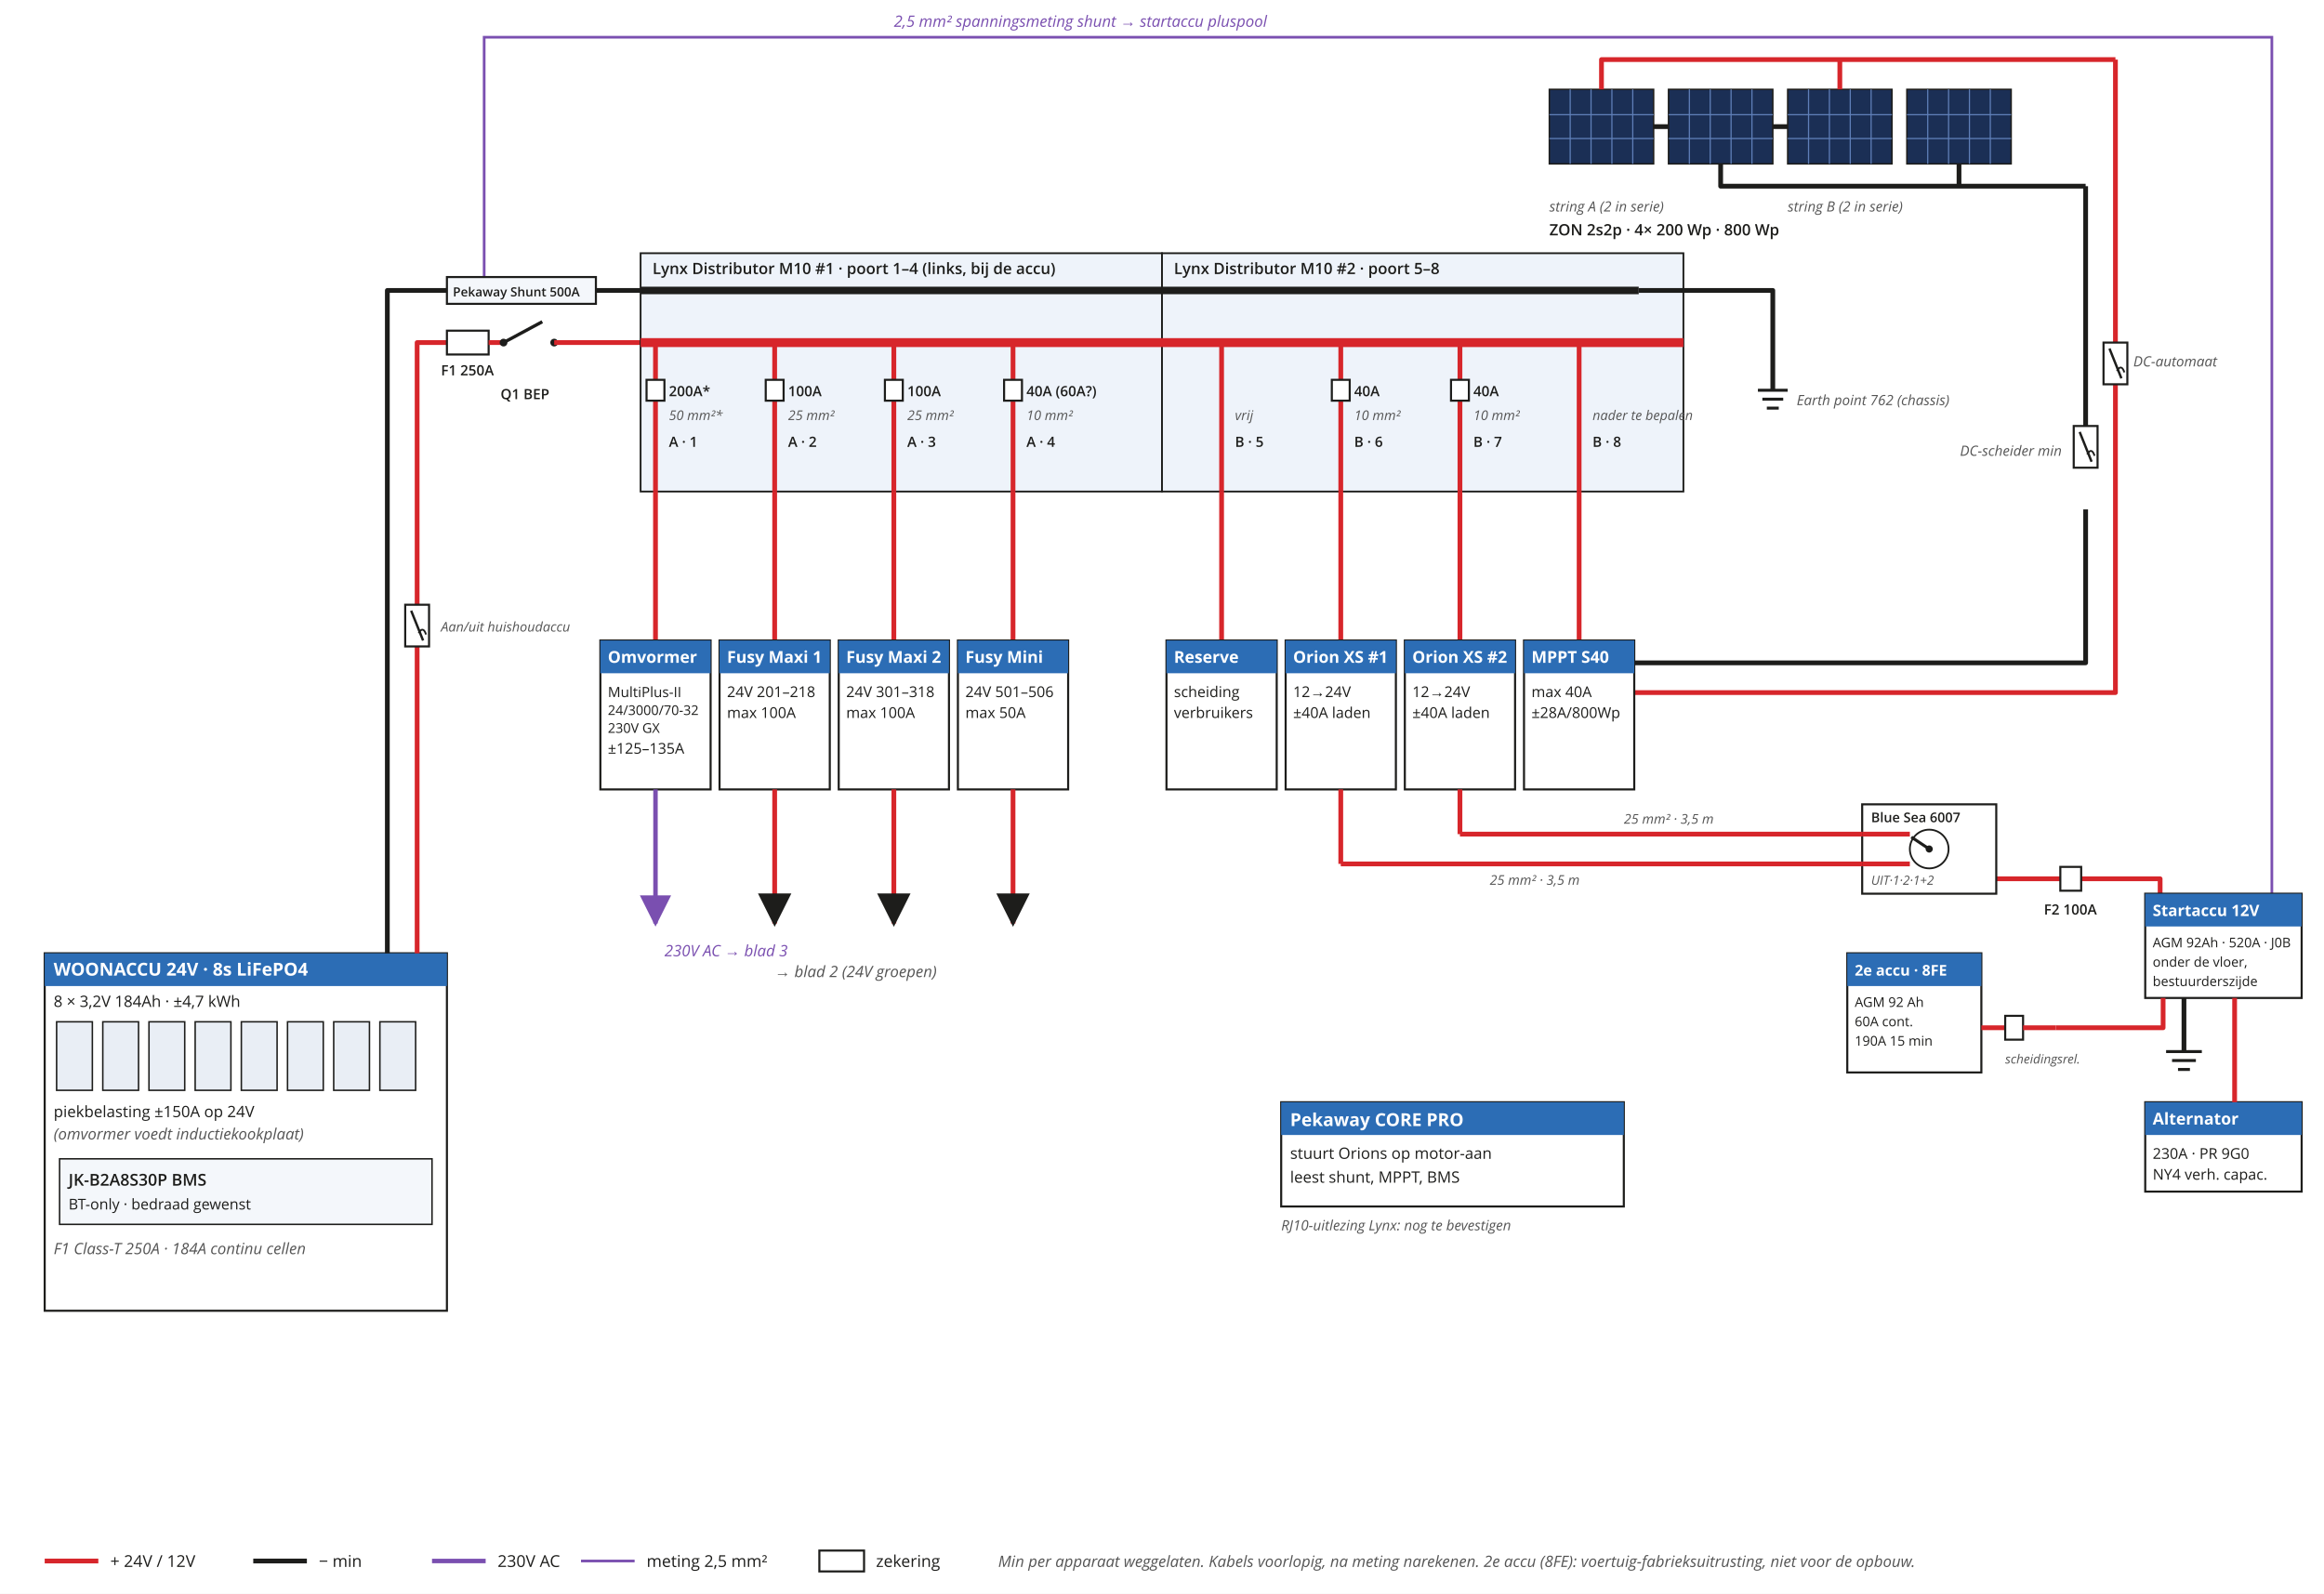
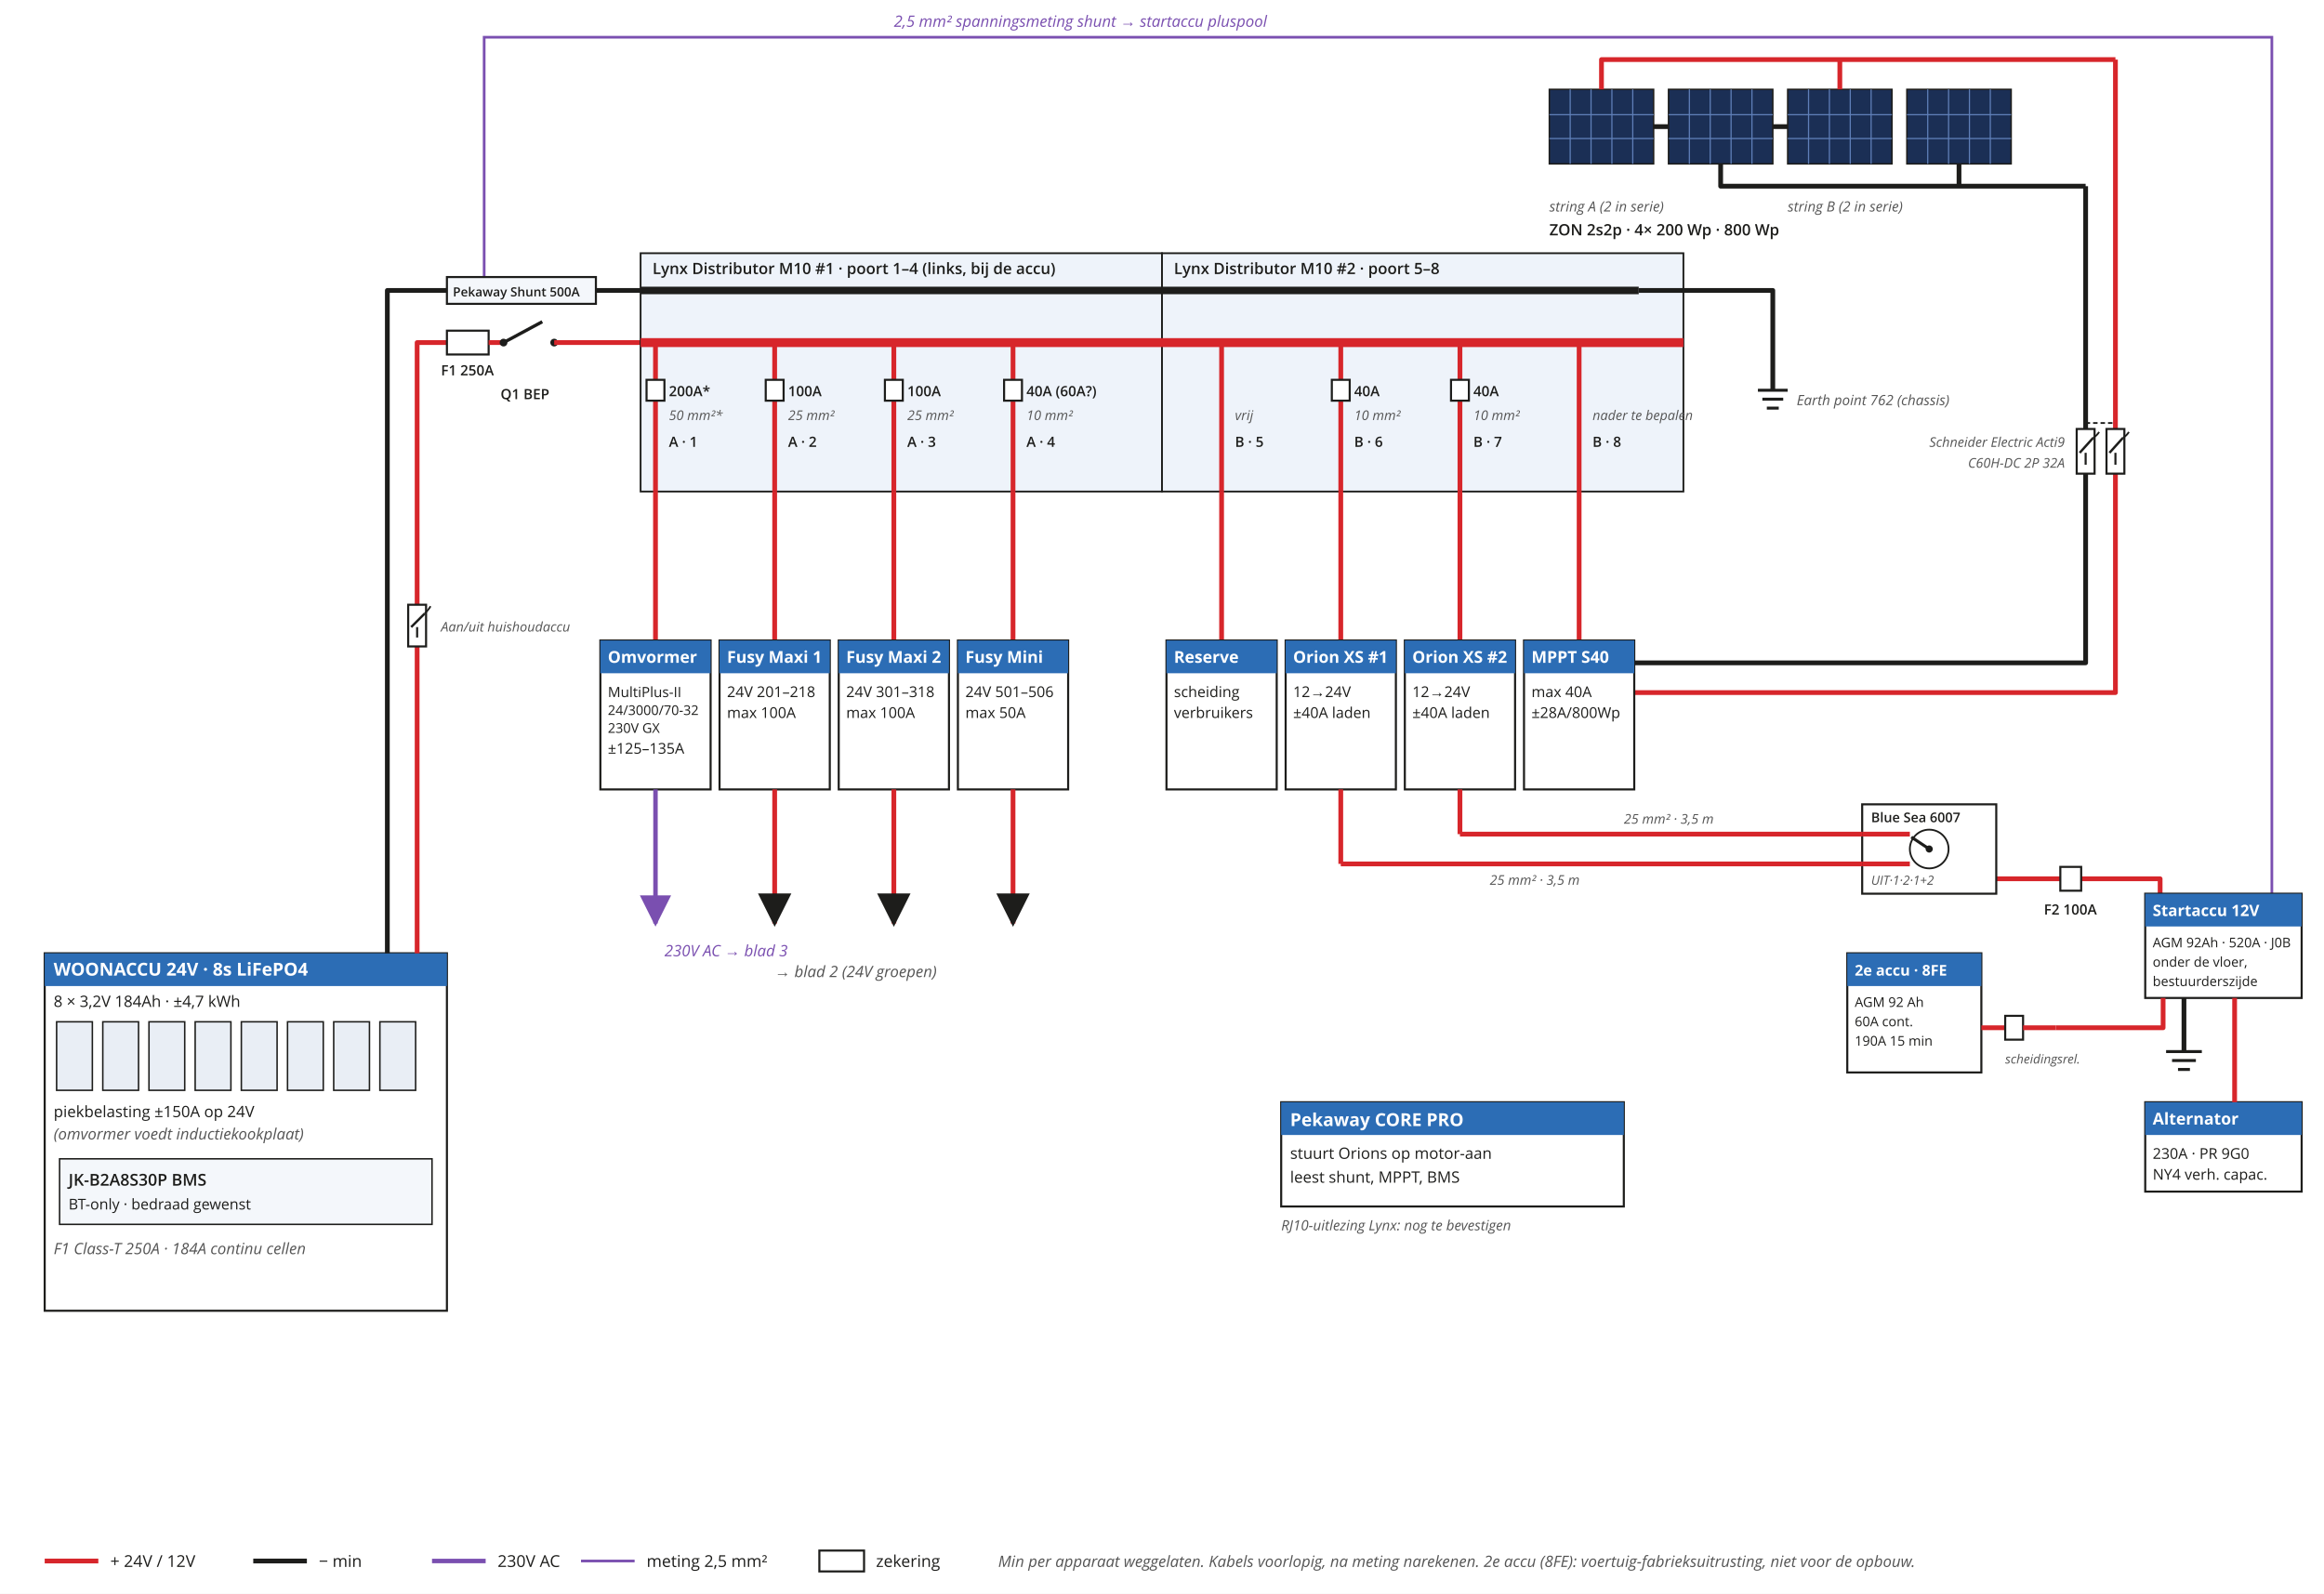
<svg xmlns="http://www.w3.org/2000/svg" viewBox="0 0 1560 1070" role="img" aria-label="Blad 1 energie en laden: woonaccu links onder, Lynx A en B midden met poorten 1 tot 8, zon 2s2p rechtsboven, 12V voertuigdelen rechts.">
  <rect width="100%" height="100%" fill="#fff" />
  <defs>
    <style>.p{stroke:#d7262b;stroke-width:3.2;fill:none;stroke-linejoin:round}
.n{stroke:#1d1d1b;stroke-width:3.2;fill:none;stroke-linejoin:round}
.ac{stroke:#7a4fb0;stroke-width:3;fill:none}
.box{fill:#fff;stroke:#1d1d1b;stroke-width:1.4}
.hd{fill:#2c6db5}
.ht{fill:#fff;font:700 12px 'Open Sans',Arial,sans-serif}
.bt{fill:#1d1d1b;font:400 11px 'Open Sans',Arial,sans-serif}
.lb{fill:#1d1d1b;font:600 11px 'Open Sans',Arial,sans-serif}
.cb{fill:#555;font:italic 400 10.5px 'Open Sans',Arial,sans-serif}
.fz{fill:#fff;stroke:#1d1d1b;stroke-width:1.4}
.fr{fill:#eef3fa;stroke:#1d1d1b;stroke-width:1.2}
.pv{fill:#1b2f55;stroke:#1d1d1b}
</style>
    <marker id="ar" viewBox="0 0 10 10" refX="9" refY="5" markerWidth="7" markerHeight="7" orient="auto-start-reverse">
      <path d="M0 0L10 5L0 10z" fill="#1d1d1b" />
    </marker>
    <marker id="arp" viewBox="0 0 10 10" refX="9" refY="5" markerWidth="7" markerHeight="7" orient="auto-start-reverse">
      <path d="M0 0L10 5L0 10z" fill="#7a4fb0" />
    </marker>
    <g id="pvp">
      <rect width="70" height="50" class="pv" />
      <path d="M0 17H70M0 33H70M14 0V50M28 0V50M42 0V50M56 0V50" stroke="#5f7fb8" stroke-width=".8" />
    </g>
  </defs>
  <use href="#pvp" x="1040" y="60" />
  <use href="#pvp" x="1120" y="60" />
  <use href="#pvp" x="1200" y="60" />
  <use href="#pvp" x="1280" y="60" />
  <path d="M1110 85H1120" class="n" />
  <path d="M1190 85H1200" class="n" />
  <path d="M1075 60V40H1420" class="p" />
  <path d="M1155 110V125H1400" class="n" />
  <path d="M1235 60V40" class="p" />
  <path d="M1315 110V125" class="n" />
  <text x="1040" y="142" class="cb" style="font-size:9.5px">string A (2 in serie)</text>
  <text x="1200" y="142" class="cb" style="font-size:9.5px">string B (2 in serie)</text>
  <text x="1040" y="158" class="lb" style="font-size:10.5px">ZON 2s2p · 4× 200 Wp · 800 Wp</text>
  <path d="M1420 40V465H1097" class="p" />
-   <path d="M1400 125V286M1400 342V445H1097" class="n" />
-   <rect x="1392" y="286" width="16" height="28" fill="#fff" stroke="#1d1d1b" stroke-width="1.4" />
-   <path d="M1396 290L1404 310" stroke="#1d1d1b" stroke-width="1.6" />
-   <path d="M1401 305Q1404 300 1406 306" stroke="#1d1d1b" stroke-width="1.2" fill="none" />
-   <text x="1384" y="306" class="cb" style="font-size:9.5px" text-anchor="end">DC-scheider min</text>
-   <rect x="1412" y="230" width="16" height="28" fill="#fff" stroke="#1d1d1b" stroke-width="1.4" />
-   <path d="M1416 234L1424 254" stroke="#1d1d1b" stroke-width="1.6" />
-   <path d="M1421 249Q1424 244 1426 250" stroke="#1d1d1b" stroke-width="1.2" fill="none" />
-   <text x="1432" y="246" class="cb" style="font-size:9.5px">DC-automaat</text>
+   <path d="M1400 125V445H1097" class="n" />
+   <path d="M1400 284H1420" stroke="#1d1d1b" stroke-width="1.2" stroke-dasharray="3 2" />
+   <rect x="1394" y="288" width="12" height="30" fill="#fff" stroke="#1d1d1b" stroke-width="1.4" />
+   <path d="M1400 312V304" stroke="#1d1d1b" stroke-width="1.4" />
+   <path d="M1396 304L1405 294" stroke="#1d1d1b" stroke-width="1.6" />
+   <path d="M1405 294Q1408 292 1409 290" stroke="#1d1d1b" stroke-width="1.2" fill="none" />
+   <rect x="1414" y="288" width="12" height="30" fill="#fff" stroke="#1d1d1b" stroke-width="1.4" />
+   <path d="M1420 312V304" stroke="#1d1d1b" stroke-width="1.4" />
+   <path d="M1416 304L1425 294" stroke="#1d1d1b" stroke-width="1.6" />
+   <path d="M1425 294Q1428 292 1429 290" stroke="#1d1d1b" stroke-width="1.2" fill="none" />
+   <text x="1386" y="300" class="cb" style="font-size:9px" text-anchor="end">Schneider Electric Acti9</text>
+   <text x="1386" y="314" class="cb" style="font-size:9px" text-anchor="end">C60H-DC 2P 32A</text>
  <path d="M325 187V25H1525V600" stroke="#7a4fb0" stroke-width="1.8" fill="none" />
  <text x="600" y="18" class="cb" style="fill:#7a4fb0">2,5 mm² spanningsmeting shunt → startaccu pluspool</text>
  <rect x="30" y="640" width="270" height="240" class="box" />
  <rect x="30" y="640" width="270" height="22" class="hd" />
  <text x="36" y="655" class="ht">WOONACCU 24V · 8s LiFePO4</text>
  <text x="36" y="676" class="bt" style="font-size:10.5px">8 × 3,2V 184Ah · ±4,7 kWh</text>
  <rect x="38" y="686" width="24" height="46" fill="#e9eef5" stroke="#1d1d1b" />
  <rect x="69" y="686" width="24" height="46" fill="#e9eef5" stroke="#1d1d1b" />
  <rect x="100" y="686" width="24" height="46" fill="#e9eef5" stroke="#1d1d1b" />
  <rect x="131" y="686" width="24" height="46" fill="#e9eef5" stroke="#1d1d1b" />
  <rect x="162" y="686" width="24" height="46" fill="#e9eef5" stroke="#1d1d1b" />
  <rect x="193" y="686" width="24" height="46" fill="#e9eef5" stroke="#1d1d1b" />
  <rect x="224" y="686" width="24" height="46" fill="#e9eef5" stroke="#1d1d1b" />
  <rect x="255" y="686" width="24" height="46" fill="#e9eef5" stroke="#1d1d1b" />
  <text x="36" y="750" class="bt" style="font-size:10.5px">piekbelasting ±150A op 24V</text>
  <text x="36" y="765" class="cb">(omvormer voedt inductiekookplaat)</text>
  <rect x="40" y="778" width="250" height="44" fill="#f4f7fb" stroke="#1d1d1b" />
  <text x="46" y="796" class="lb">JK-B2A8S30P BMS</text>
  <text x="46" y="812" class="bt" style="font-size:10px">BT-only · bedraad gewenst</text>
  <text x="36" y="842" class="cb">F1 Class-T 250A · 184A continu cellen</text>
  <path d="M260 640V195H300" class="n" />
  <path d="M280 640V434M280 406V230H300" class="p" />
-   <rect x="272" y="406" width="16" height="28" fill="#fff" stroke="#1d1d1b" stroke-width="1.4" />
-   <path d="M276 410L284 430" stroke="#1d1d1b" stroke-width="1.6" />
-   <path d="M281 425Q284 420 286 426" stroke="#1d1d1b" stroke-width="1.2" fill="none" />
+   <rect x="274" y="406" width="12" height="28" fill="#fff" stroke="#1d1d1b" stroke-width="1.4" />
+   <path d="M280 428V421" stroke="#1d1d1b" stroke-width="1.4" />
+   <path d="M276 421L285 412" stroke="#1d1d1b" stroke-width="1.6" />
+   <path d="M285 412Q288 409 289 407" stroke="#1d1d1b" stroke-width="1.2" fill="none" />
  <text x="296" y="424" class="cb" style="font-size:9px">Aan/uit huishoudaccu</text>
  <path d="M400 195H430" class="n" />
  <rect x="300" y="186" width="100" height="18" class="box" style="fill:#f4f7fb" />
  <text x="304" y="199" class="lb" style="font-size:8.5px">Pekaway Shunt 500A</text>
  <rect x="300" y="222" width="28" height="16" class="fz" />
  <text x="296" y="252" class="lb" style="font-size:9.5px">F1 250A</text>
  <path d="M328 230H338" class="p" />
  <circle cx="338" cy="230" r="2.6" fill="#1d1d1b" />
  <circle cx="372" cy="230" r="2.6" fill="#1d1d1b" />
  <path d="M338 230L364 216" stroke="#1d1d1b" stroke-width="2.2" />
  <path d="M372 230H430" class="p" />
  <text x="336" y="268" class="lb" style="font-size:9.5px">Q1 BEP</text>
  <rect x="430" y="170" width="350" height="160" class="fr" />
  <text x="438" y="184" class="lb" style="font-size:10.5px">Lynx Distributor M10 #1 · poort 1–4 (links, bij de accu)</text>
  <rect x="780" y="170" width="350" height="160" class="fr" />
  <text x="788" y="184" class="lb" style="font-size:10.5px">Lynx Distributor M10 #2 · poort 5–8</text>
  <path d="M430 195H1100" class="n" style="stroke-width:5" />
  <path d="M430 230H1130" class="p" style="stroke-width:6" />
  <path d="M1100 195H1190V262" class="n" />
  <path d="M1180 262H1200M1183 268H1197M1186 274H1194" stroke="#1d1d1b" stroke-width="2" />
  <text x="1206" y="272" class="cb" style="font-size:9.5px">Earth point 762 (chassis)</text>
  <path d="M440 230V330" class="p" />
  <rect x="434" y="255" width="12" height="14" class="fz" />
  <text x="449" y="266" class="lb" style="font-size:9.5px">200A*</text>
  <text x="449" y="282" class="cb" style="font-size:9px">50 mm²*</text>
  <text x="449" y="300" class="lb" style="font-size:9.5px">A · 1</text>
  <path d="M440 330V430" class="p" />
  <path d="M520 230V330" class="p" />
  <rect x="514" y="255" width="12" height="14" class="fz" />
  <text x="529" y="266" class="lb" style="font-size:9.5px">100A</text>
  <text x="529" y="282" class="cb" style="font-size:9px">25 mm²</text>
  <text x="529" y="300" class="lb" style="font-size:9.5px">A · 2</text>
  <path d="M520 330V430" class="p" />
  <path d="M600 230V330" class="p" />
  <rect x="594" y="255" width="12" height="14" class="fz" />
  <text x="609" y="266" class="lb" style="font-size:9.5px">100A</text>
  <text x="609" y="282" class="cb" style="font-size:9px">25 mm²</text>
  <text x="609" y="300" class="lb" style="font-size:9.5px">A · 3</text>
  <path d="M600 330V430" class="p" />
  <path d="M680 230V330" class="p" />
  <rect x="674" y="255" width="12" height="14" class="fz" />
  <text x="689" y="266" class="lb" style="font-size:9.5px">40A (60A?)</text>
  <text x="689" y="282" class="cb" style="font-size:9px">10 mm²</text>
  <text x="689" y="300" class="lb" style="font-size:9.5px">A · 4</text>
  <path d="M680 330V430" class="p" />
  <path d="M820 230V330" class="p" />
  <text x="829" y="282" class="cb" style="font-size:9px">vrij</text>
  <text x="829" y="300" class="lb" style="font-size:9.5px">B · 5</text>
  <path d="M820 330V430" class="p" />
  <path d="M900 230V330" class="p" />
  <rect x="894" y="255" width="12" height="14" class="fz" />
  <text x="909" y="266" class="lb" style="font-size:9.5px">40A</text>
  <text x="909" y="282" class="cb" style="font-size:9px">10 mm²</text>
  <text x="909" y="300" class="lb" style="font-size:9.5px">B · 6</text>
  <path d="M900 330V430" class="p" />
  <path d="M980 230V330" class="p" />
  <rect x="974" y="255" width="12" height="14" class="fz" />
  <text x="989" y="266" class="lb" style="font-size:9.5px">40A</text>
  <text x="989" y="282" class="cb" style="font-size:9px">10 mm²</text>
  <text x="989" y="300" class="lb" style="font-size:9.5px">B · 7</text>
  <path d="M980 330V430" class="p" />
  <path d="M1060 230V330" class="p" />
  <text x="1069" y="282" class="cb" style="font-size:9px">nader te bepalen</text>
  <text x="1069" y="300" class="lb" style="font-size:9.5px">B · 8</text>
  <path d="M1060 330V430" class="p" />
  <rect x="403" y="430" width="74" height="100" class="box" />
  <rect x="403" y="430" width="74" height="22" class="hd" />
  <text x="408" y="445" class="ht" style="font-size:11px">Omvormer</text>
  <text x="408" y="468" class="bt" style="font-size:9.5px">MultiPlus-II</text>
  <text x="408" y="480" class="bt" style="font-size:9px">24/3000/70-32</text>
  <text x="408" y="492" class="bt" style="font-size:9px">230V GX</text>
  <text x="408" y="506" class="bt" style="font-size:10px">±125–135A</text>
  <rect x="483" y="430" width="74" height="100" class="box" />
  <rect x="483" y="430" width="74" height="22" class="hd" />
  <text x="488" y="445" class="ht" style="font-size:11px">Fusy Maxi 1</text>
  <text x="488" y="468" class="bt" style="font-size:10px">24V 201–218</text>
  <text x="488" y="482" class="bt" style="font-size:10px">max 100A</text>
  <rect x="563" y="430" width="74" height="100" class="box" />
  <rect x="563" y="430" width="74" height="22" class="hd" />
  <text x="568" y="445" class="ht" style="font-size:11px">Fusy Maxi 2</text>
  <text x="568" y="468" class="bt" style="font-size:10px">24V 301–318</text>
  <text x="568" y="482" class="bt" style="font-size:10px">max 100A</text>
  <rect x="643" y="430" width="74" height="100" class="box" />
  <rect x="643" y="430" width="74" height="22" class="hd" />
  <text x="648" y="445" class="ht" style="font-size:11px">Fusy Mini</text>
  <text x="648" y="468" class="bt" style="font-size:10px">24V 501–506</text>
  <text x="648" y="482" class="bt" style="font-size:10px">max 50A</text>
  <rect x="783" y="430" width="74" height="100" class="box" />
  <rect x="783" y="430" width="74" height="22" class="hd" />
  <text x="788" y="445" class="ht" style="font-size:11px">Reserve</text>
  <text x="788" y="468" class="bt" style="font-size:10px">scheiding</text>
  <text x="788" y="482" class="bt" style="font-size:10px">verbruikers</text>
  <rect x="863" y="430" width="74" height="100" class="box" />
  <rect x="863" y="430" width="74" height="22" class="hd" />
  <text x="868" y="445" class="ht" style="font-size:11px">Orion XS #1</text>
  <text x="868" y="468" class="bt" style="font-size:10px">12→24V</text>
  <text x="868" y="482" class="bt" style="font-size:10px">±40A laden</text>
  <rect x="943" y="430" width="74" height="100" class="box" />
  <rect x="943" y="430" width="74" height="22" class="hd" />
  <text x="948" y="445" class="ht" style="font-size:11px">Orion XS #2</text>
  <text x="948" y="468" class="bt" style="font-size:10px">12→24V</text>
  <text x="948" y="482" class="bt" style="font-size:10px">±40A laden</text>
  <rect x="1023" y="430" width="74" height="100" class="box" />
  <rect x="1023" y="430" width="74" height="22" class="hd" />
  <text x="1028" y="445" class="ht" style="font-size:11px">MPPT S40</text>
  <text x="1028" y="468" class="bt" style="font-size:10px">max 40A</text>
  <text x="1028" y="482" class="bt" style="font-size:10px">±28A/800Wp</text>
  <path d="M440 530V620" class="ac" marker-end="url(#arp)" />
  <text x="446" y="642" class="cb" style="fill:#7a4fb0">230V AC → blad 3</text>
  <path d="M520 530V620" class="p" marker-end="url(#ar)" />
  <path d="M600 530V620" class="p" marker-end="url(#ar)" />
  <path d="M680 530V620" class="p" marker-end="url(#ar)" />
  <text x="520" y="656" class="cb">→ blad 2 (24V groepen)</text>
  <path d="M1450 600V590H1340" class="p" />
  <rect x="1383" y="582" width="14" height="16" class="fz" />
  <text x="1372" y="614" class="lb" style="font-size:9.5px">F2 100A</text>
  <rect x="1250" y="540" width="90" height="60" class="box" />
  <circle cx="1295" cy="570" r="13" fill="#fff" stroke="#1d1d1b" stroke-width="1.2" />
  <circle cx="1295" cy="570" r="2.4" fill="#1d1d1b" />
  <path d="M1295 570L1283 562" stroke="#1d1d1b" stroke-width="2" />
  <text x="1256" y="552" class="lb" style="font-size:9px">Blue Sea 6007</text>
  <text x="1256" y="594" class="cb" style="font-size:8.5px">UIT·1·2·1+2</text>
  <path d="M1250 560H1282" class="p" />
  <path d="M1250 580H1282" class="p" />
  <path d="M980 560V530" class="p" />
  <path d="M980 560H1250" class="p" />
  <path d="M900 580V530" class="p" />
  <path d="M900 580H1250" class="p" />
  <text x="1090" y="553" class="cb" style="font-size:9px">25 mm² · 3,5 m</text>
  <text x="1000" y="594" class="cb" style="font-size:9px">25 mm² · 3,5 m</text>
  <rect x="1440" y="600" width="105" height="70" class="box" />
  <rect x="1440" y="600" width="105" height="22" class="hd" />
  <text x="1445" y="615" class="ht" style="font-size:10.5px">Startaccu 12V</text>
  <text x="1445" y="636" class="bt" style="font-size:9px">AGM 92Ah · 520A · J0B</text>
  <text x="1445" y="649" class="bt" style="font-size:9px">onder de vloer,</text>
  <text x="1445" y="662" class="bt" style="font-size:9px">bestuurderszijde</text>
  <rect x="1240" y="640" width="90" height="80" class="box" />
  <rect x="1240" y="640" width="90" height="22" class="hd" />
  <text x="1245" y="655" class="ht" style="font-size:10px">2e accu · 8FE</text>
  <text x="1245" y="676" class="bt" style="font-size:9px">AGM 92 Ah</text>
  <text x="1245" y="689" class="bt" style="font-size:9px">60A cont.</text>
  <text x="1245" y="702" class="bt" style="font-size:9px">190A 15 min</text>
  <path d="M1330 690H1346" class="p" />
  <rect x="1346" y="682" width="12" height="16" class="fz" />
  <path d="M1358 690H1380" class="p" />
  <text x="1346" y="714" class="cb" style="font-size:8.5px">scheidingsrel.</text>
  <path d="M1380 690H1452V670" class="p" />
  <path d="M1466 670V706" class="n" />
  <path d="M1454 706H1478M1458 712H1474M1462 718H1470" stroke="#1d1d1b" stroke-width="2" />
  <rect x="1440" y="740" width="105" height="60" class="box" />
  <rect x="1440" y="740" width="105" height="22" class="hd" />
  <text x="1445" y="755" class="ht" style="font-size:11px">Alternator</text>
  <text x="1445" y="778" class="bt" style="font-size:10px">230A · PR 9G0</text>
  <text x="1445" y="792" class="bt" style="font-size:10px">NY4 verh. capac.</text>
  <path d="M1500 740V670" class="p" />
  <rect x="860" y="740" width="230" height="70" class="box" />
  <rect x="860" y="740" width="230" height="22" class="hd" />
  <text x="866" y="756" class="ht">Pekaway CORE PRO</text>
  <text x="866" y="778" class="bt" style="font-size:10.5px">stuurt Orions op motor-aan</text>
  <text x="866" y="794" class="bt" style="font-size:10.5px">leest shunt, MPPT, BMS</text>
  <text x="860" y="826" class="cb" style="font-size:9.5px">RJ10-uitlezing Lynx: nog te bevestigen</text>
  <g transform="translate(30,1040)">
    <path d="M0 8H36" class="p" />
    <text x="44" y="12" class="bt">+ 24V / 12V</text>
    <path d="M140 8H176" class="n" />
    <text x="184" y="12" class="bt">− min</text>
    <path d="M260 8H296" class="ac" />
    <text x="304" y="12" class="bt">230V AC</text>
    <path d="M360 8H396" stroke="#7a4fb0" stroke-width="1.8" />
    <text x="404" y="12" class="bt">meting 2,5 mm²</text>
    <rect x="520" y="1" width="30" height="14" class="fz" />
    <text x="558" y="12" class="bt">zekering</text>
    <text x="640" y="12" class="cb">Min per apparaat weggelaten. Kabels voorlopig, na meting narekenen. 2e accu (8FE): voertuig-fabrieksuitrusting, niet voor de opbouw.</text>
  </g>
</svg>
